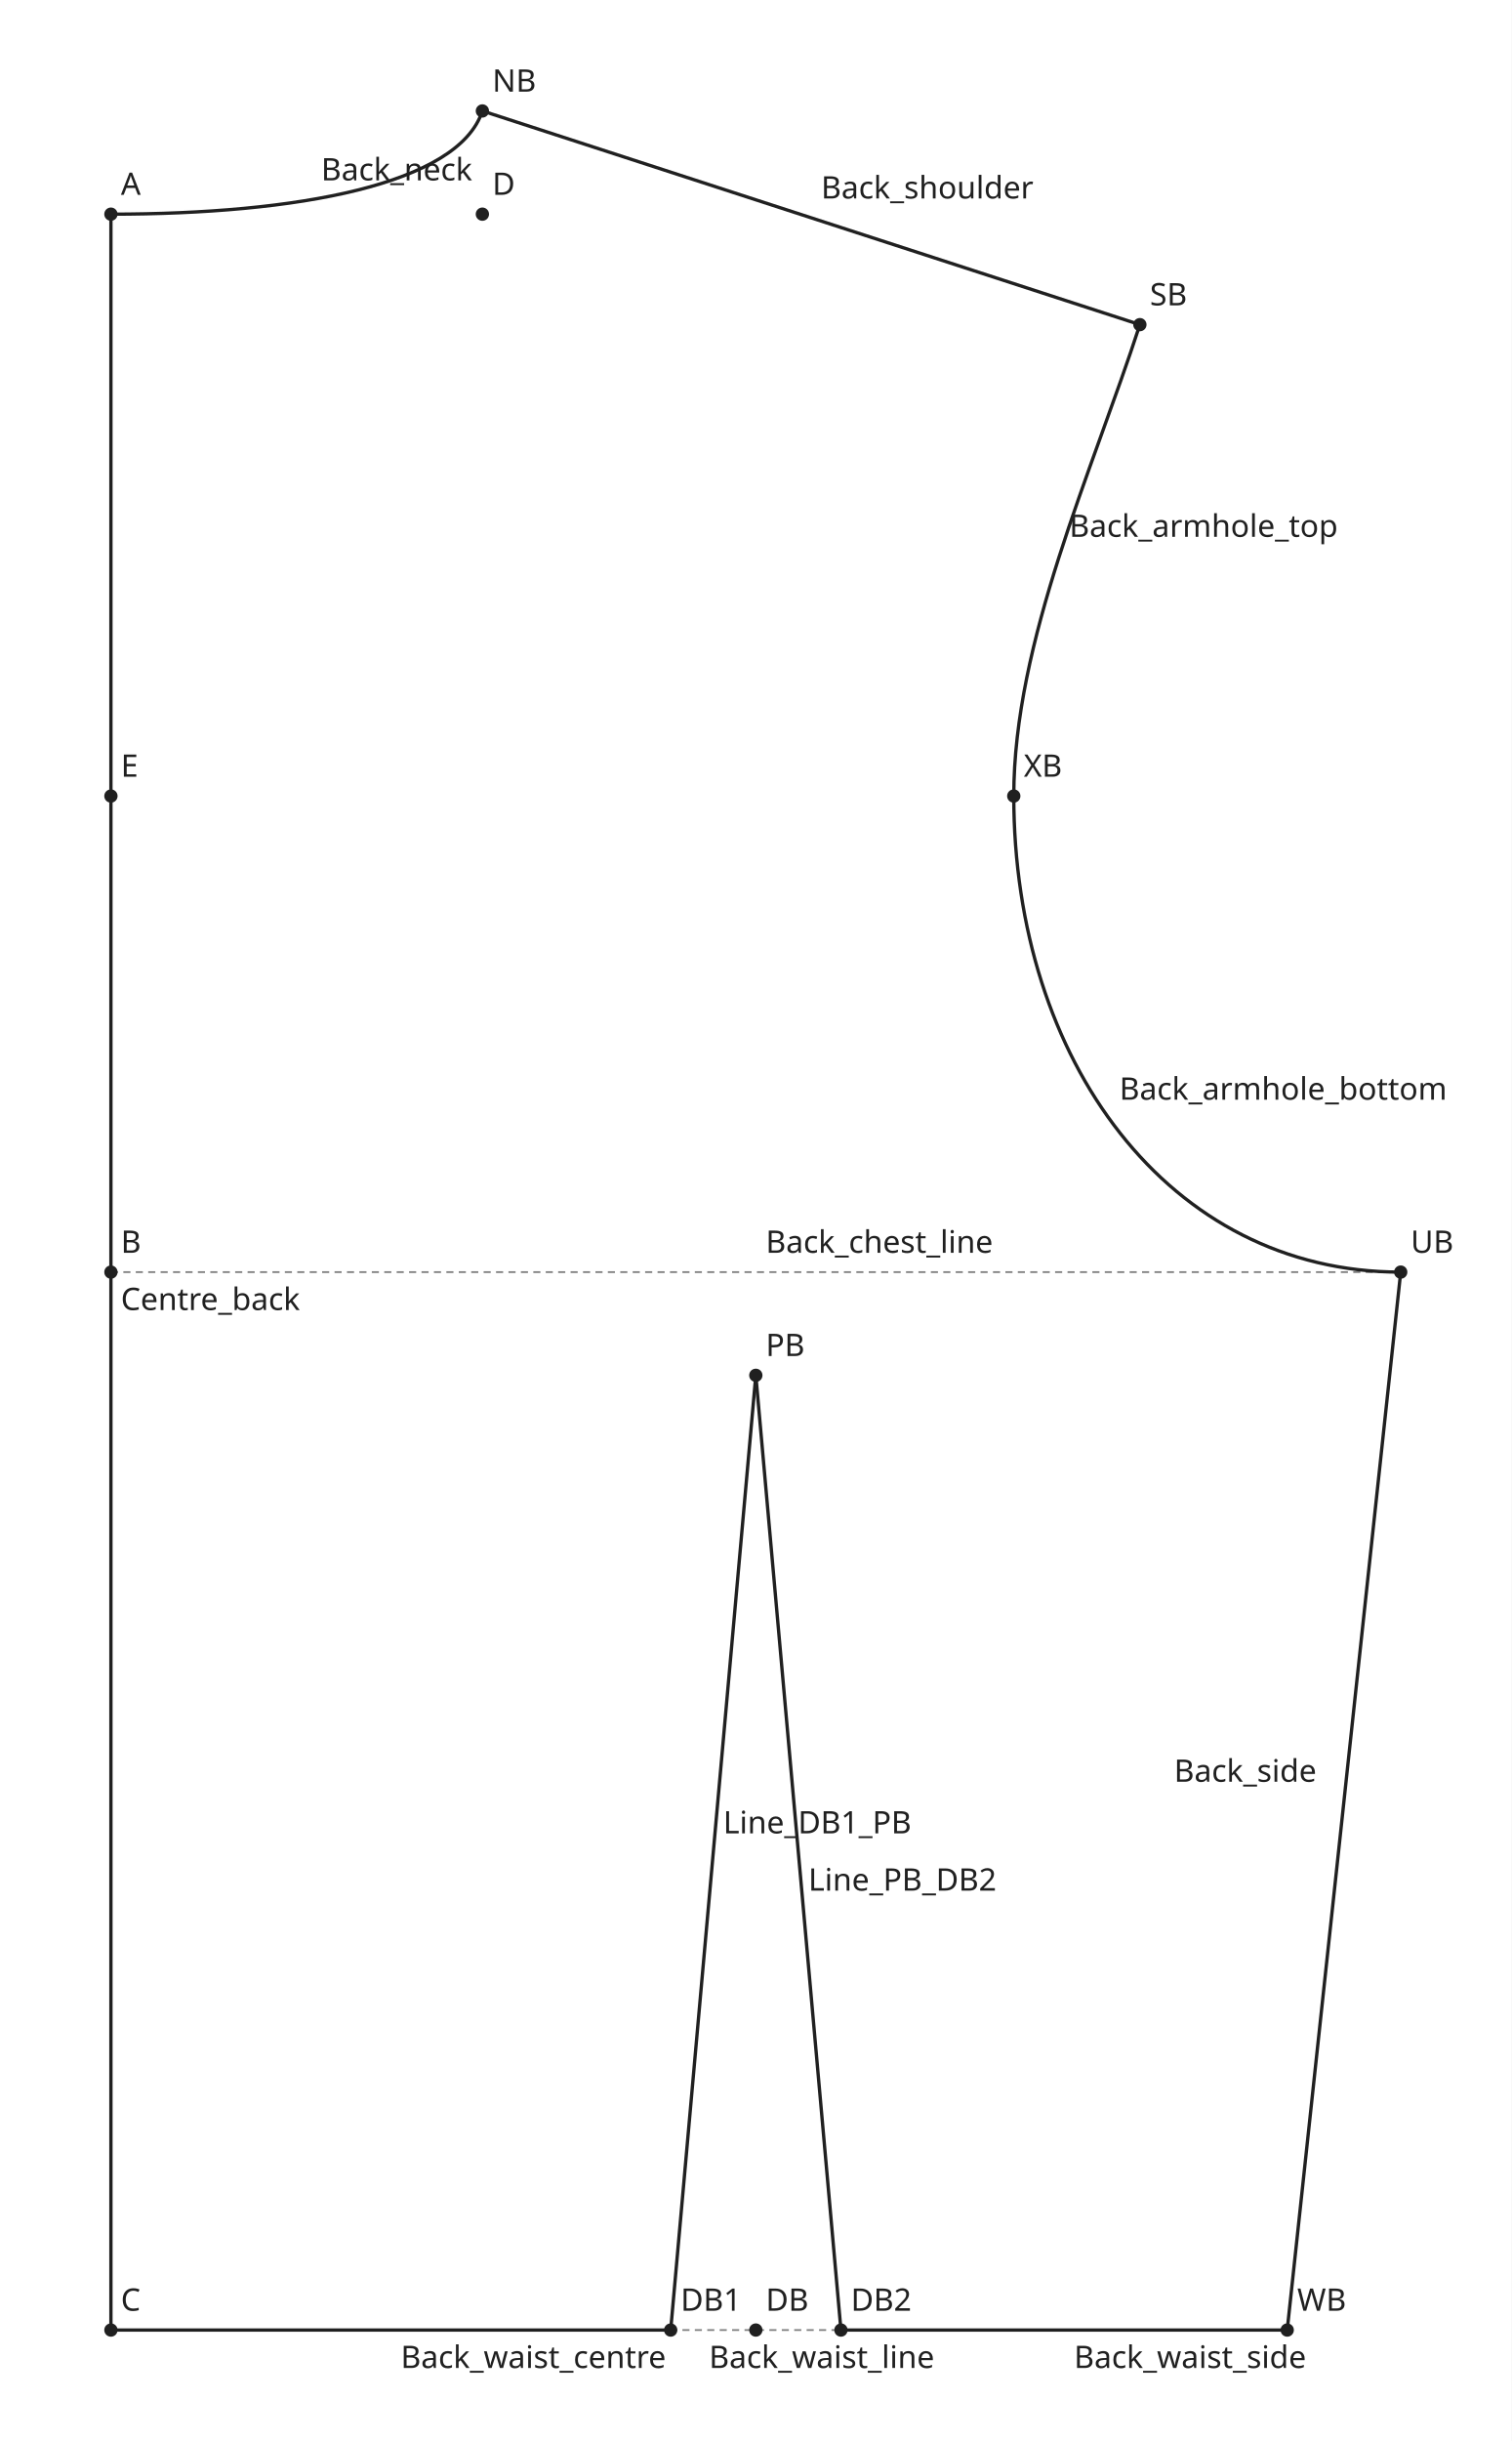
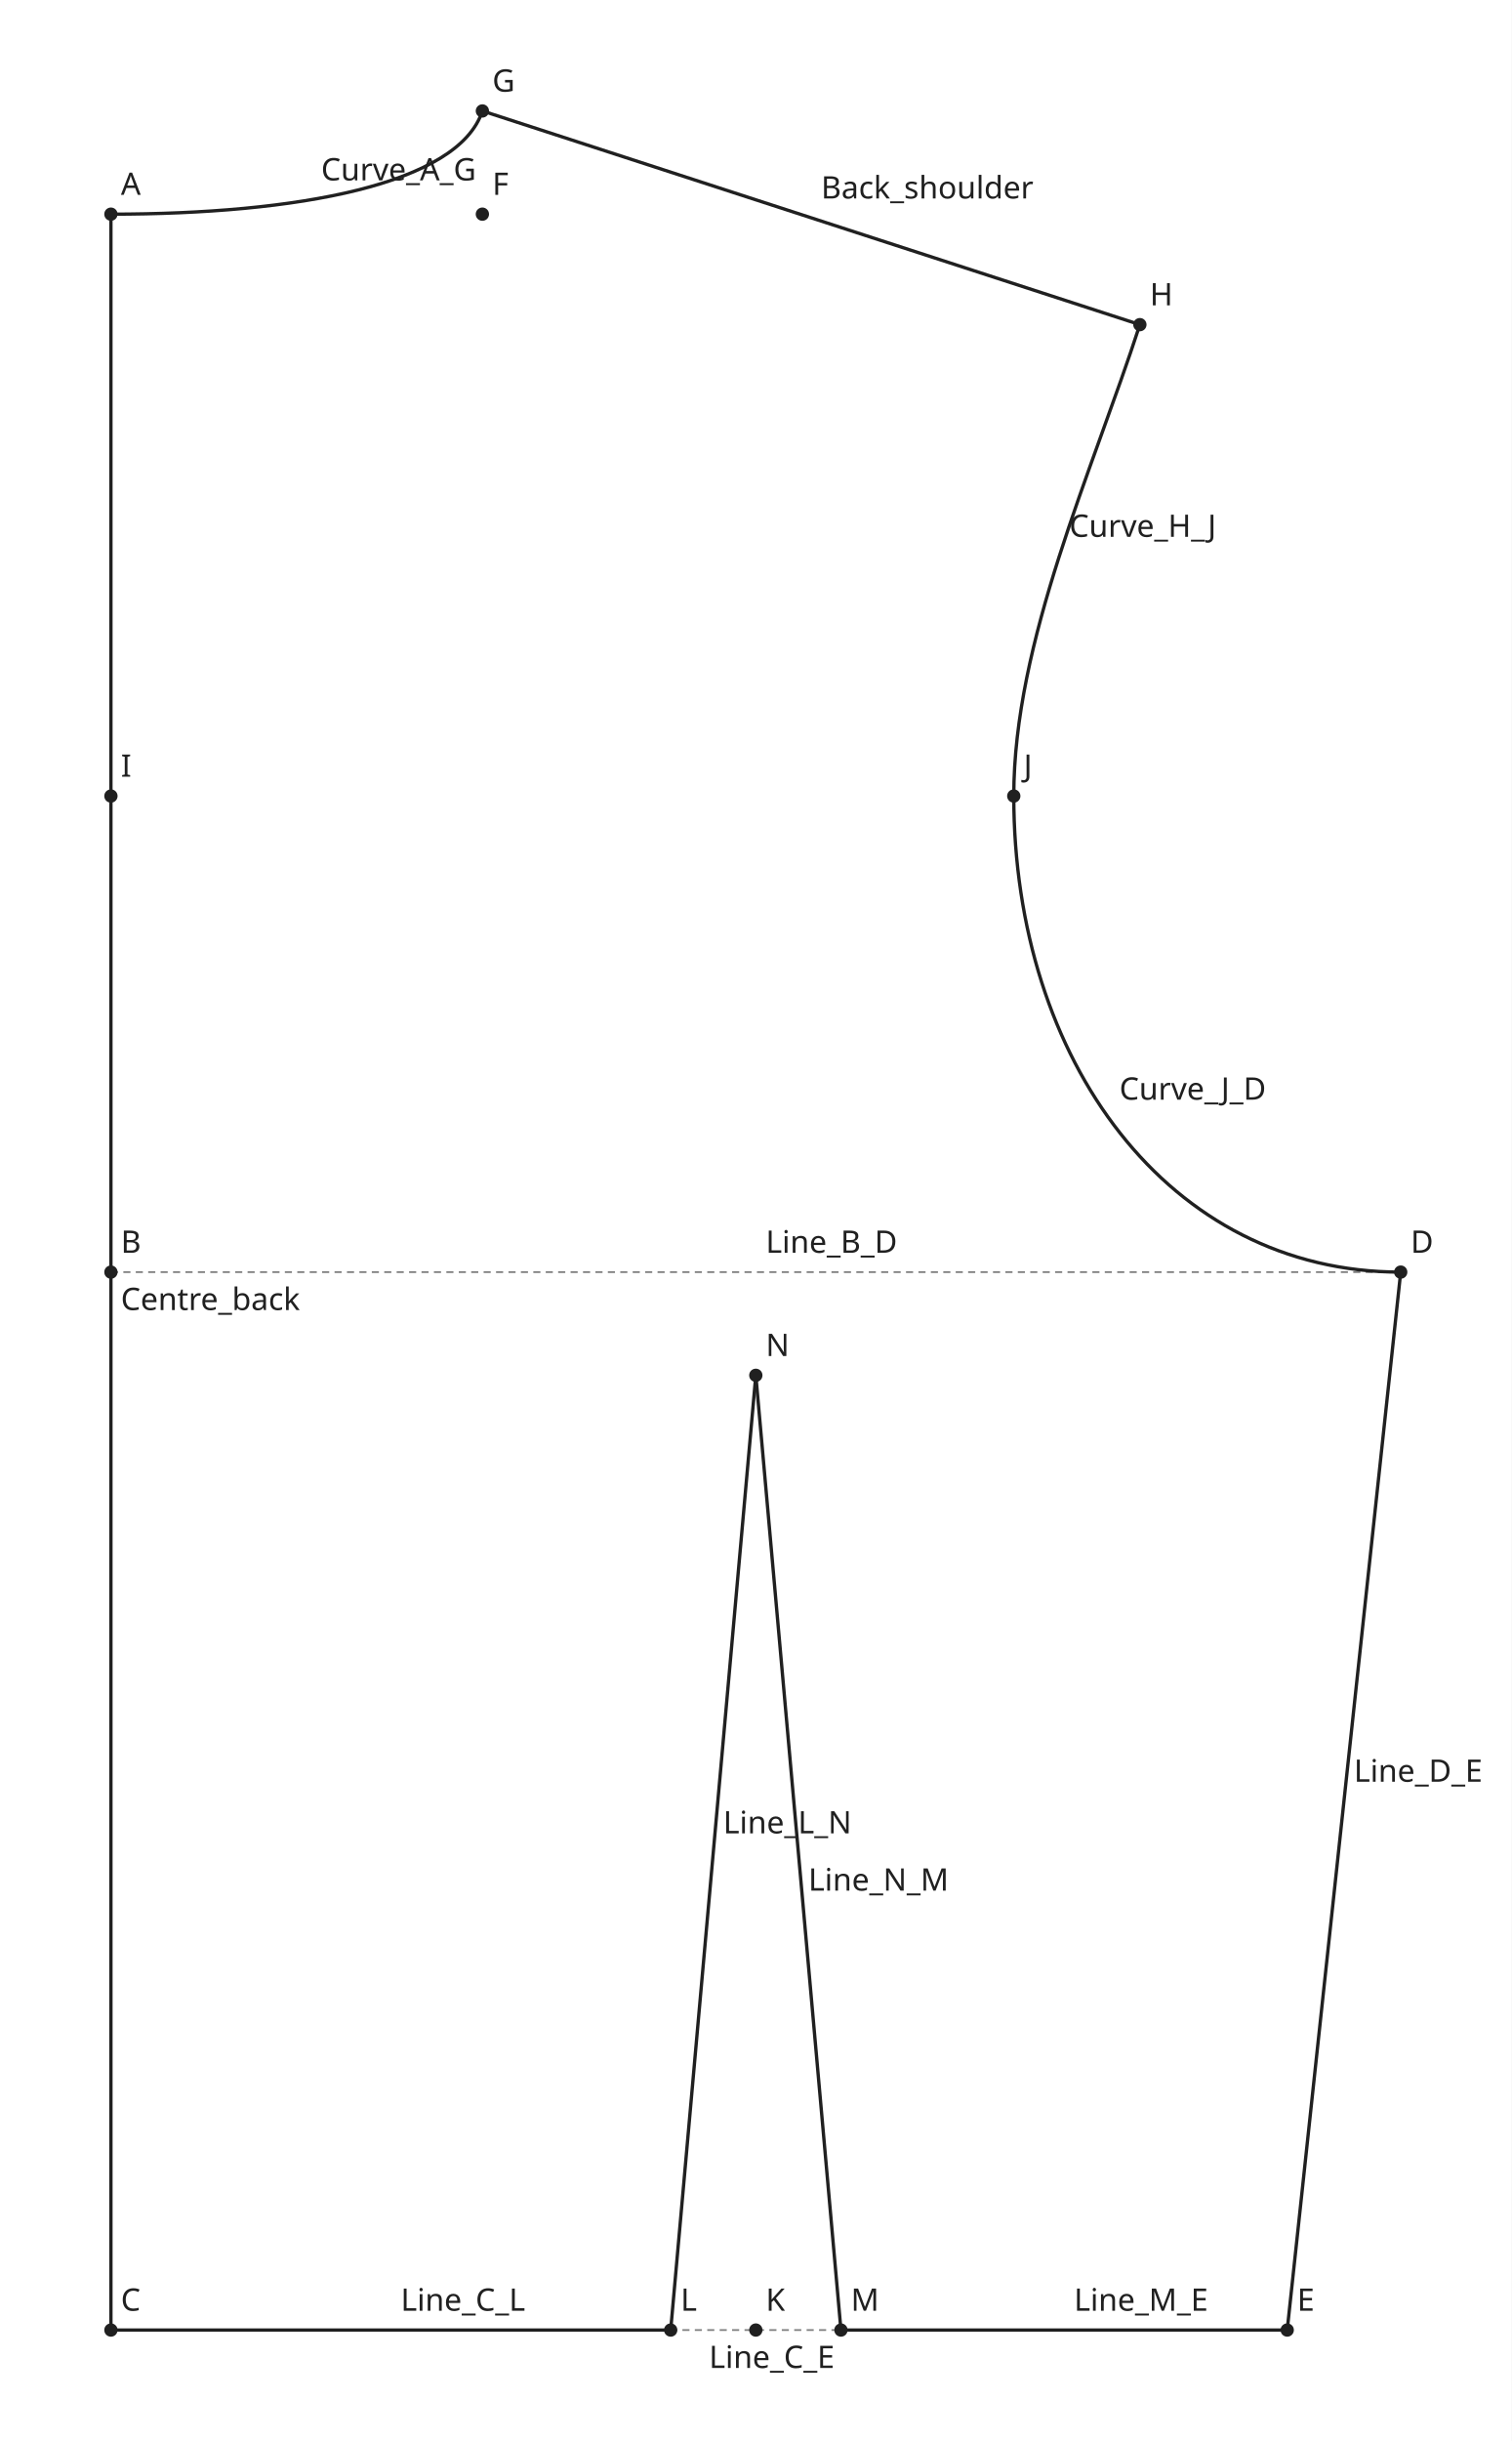
<svg xmlns="http://www.w3.org/2000/svg" width="293mm" height="473mm" viewBox="-21.5 -41.5 293 473">
  <rect x="-21.5" y="-41.5" width="293" height="473" fill="#ffffff" />
-   <path data-id="16" data-name="Back_chest_line" d="M 0 205 L 250 205" fill="none" stroke="#808080" stroke-width="0.344" stroke-dasharray="1.376 1.032" />
-   <path data-id="17" data-name="Back_waist_line" d="M 0 410 L 228 410" fill="none" stroke="#808080" stroke-width="0.344" stroke-dasharray="1.376 1.032" />
+   <path data-id="16" data-name="Line_B_D" d="M 0 205 L 250 205" fill="none" stroke="#808080" stroke-width="0.344" stroke-dasharray="1.376 1.032" />
+   <path data-id="17" data-name="Line_C_E" d="M 0 410 L 228 410" fill="none" stroke="#808080" stroke-width="0.344" stroke-dasharray="1.376 1.032" />
  <path data-id="15" data-name="Centre_back" d="M 0 0 L 0 410" fill="none" stroke="#202020" stroke-width="0.645" />
  <path data-id="21" data-name="Back_shoulder" d="M 72 -20 L 199.442 21.408" fill="none" stroke="#202020" stroke-width="0.645" />
-   <path data-id="22" data-name="Back_neck" d="M 0 0 C 36 0 67.365 -5.734 72 -20" fill="none" stroke="#202020" stroke-width="0.645" />
-   <path data-id="25" data-name="Back_armhole_top" d="M 199.442 21.408 C 190.171 49.94 175 82.75 175 112.75" fill="none" stroke="#202020" stroke-width="0.645" />
-   <path data-id="26" data-name="Back_armhole_bottom" d="M 175 112.75 C 175 164 205 205 250 205" fill="none" stroke="#202020" stroke-width="0.645" />
-   <path data-id="27" data-name="Back_side" d="M 250 205 L 228 410" fill="none" stroke="#202020" stroke-width="0.645" />
-   <path data-id="32" data-name="Back_waist_centre" d="M 0 410 L 108.5 410" fill="none" stroke="#202020" stroke-width="0.645" />
-   <path data-id="33" data-name="Line_DB1_PB" d="M 108.5 410 L 125 225" fill="none" stroke="#202020" stroke-width="0.645" />
-   <path data-id="34" data-name="Line_PB_DB2" d="M 125 225 L 141.5 410" fill="none" stroke="#202020" stroke-width="0.645" />
-   <path data-id="35" data-name="Back_waist_side" d="M 141.5 410 L 228 410" fill="none" stroke="#202020" stroke-width="0.645" />
+   <path data-id="22" data-name="Curve_A_G" d="M 0 0 C 36 0 67.365 -5.734 72 -20" fill="none" stroke="#202020" stroke-width="0.645" />
+   <path data-id="25" data-name="Curve_H_J" d="M 199.442 21.408 C 190.171 49.94 175 82.75 175 112.75" fill="none" stroke="#202020" stroke-width="0.645" />
+   <path data-id="26" data-name="Curve_J_D" d="M 175 112.75 C 175 164 205 205 250 205" fill="none" stroke="#202020" stroke-width="0.645" />
+   <path data-id="27" data-name="Line_D_E" d="M 250 205 L 228 410" fill="none" stroke="#202020" stroke-width="0.645" />
+   <path data-id="32" data-name="Line_C_L" d="M 0 410 L 108.5 410" fill="none" stroke="#202020" stroke-width="0.645" />
+   <path data-id="33" data-name="Line_L_N" d="M 108.5 410 L 125 225" fill="none" stroke="#202020" stroke-width="0.645" />
+   <path data-id="34" data-name="Line_N_M" d="M 125 225 L 141.5 410" fill="none" stroke="#202020" stroke-width="0.645" />
+   <path data-id="35" data-name="Line_M_E" d="M 141.5 410 L 228 410" fill="none" stroke="#202020" stroke-width="0.645" />
  <circle data-id="10" data-name="A" cx="0" cy="0" r="1.29" fill="#202020" />
  <circle data-id="11" data-name="B" cx="0" cy="205" r="1.29" fill="#202020" />
  <circle data-id="12" data-name="C" cx="0" cy="410" r="1.29" fill="#202020" />
-   <circle data-id="13" data-name="UB" cx="250" cy="205" r="1.29" fill="#202020" />
-   <circle data-id="14" data-name="WB" cx="228" cy="410" r="1.29" fill="#202020" />
-   <circle data-id="18" data-name="D" cx="72" cy="0" r="1.29" fill="#202020" />
-   <circle data-id="19" data-name="NB" cx="72" cy="-20" r="1.29" fill="#202020" />
-   <circle data-id="20" data-name="SB" cx="199.442" cy="21.408" r="1.29" fill="#202020" />
-   <circle data-id="23" data-name="E" cx="0" cy="112.75" r="1.29" fill="#202020" />
-   <circle data-id="24" data-name="XB" cx="175" cy="112.75" r="1.29" fill="#202020" />
-   <circle data-id="28" data-name="DB" cx="125" cy="410" r="1.29" fill="#202020" />
-   <circle data-id="29" data-name="DB1" cx="108.5" cy="410" r="1.29" fill="#202020" />
-   <circle data-id="30" data-name="DB2" cx="141.5" cy="410" r="1.29" fill="#202020" />
-   <circle data-id="31" data-name="PB" cx="125" cy="225" r="1.29" fill="#202020" />
+   <circle data-id="13" data-name="D" cx="250" cy="205" r="1.29" fill="#202020" />
+   <circle data-id="14" data-name="E" cx="228" cy="410" r="1.29" fill="#202020" />
+   <circle data-id="18" data-name="F" cx="72" cy="0" r="1.29" fill="#202020" />
+   <circle data-id="19" data-name="G" cx="72" cy="-20" r="1.29" fill="#202020" />
+   <circle data-id="20" data-name="H" cx="199.442" cy="21.408" r="1.29" fill="#202020" />
+   <circle data-id="23" data-name="I" cx="0" cy="112.75" r="1.29" fill="#202020" />
+   <circle data-id="24" data-name="J" cx="175" cy="112.75" r="1.29" fill="#202020" />
+   <circle data-id="28" data-name="K" cx="125" cy="410" r="1.29" fill="#202020" />
+   <circle data-id="29" data-name="L" cx="108.5" cy="410" r="1.29" fill="#202020" />
+   <circle data-id="30" data-name="M" cx="141.5" cy="410" r="1.29" fill="#202020" />
+   <circle data-id="31" data-name="N" cx="125" cy="225" r="1.29" fill="#202020" />
  <text x="1.935" y="-3.741" font-family="sans-serif" font-size="6.02" fill="#202020">A</text>
  <text x="1.935" y="201.259" font-family="sans-serif" font-size="6.02" fill="#202020">B</text>
  <text x="1.935" y="406.259" font-family="sans-serif" font-size="6.02" fill="#202020">C</text>
-   <text x="251.935" y="201.259" font-family="sans-serif" font-size="6.02" fill="#202020">UB</text>
-   <text x="229.935" y="406.259" font-family="sans-serif" font-size="6.02" fill="#202020">WB</text>
-   <text x="73.935" y="-3.741" font-family="sans-serif" font-size="6.02" fill="#202020">D</text>
-   <text x="73.935" y="-23.741" font-family="sans-serif" font-size="6.02" fill="#202020">NB</text>
-   <text x="201.377" y="17.667" font-family="sans-serif" font-size="6.02" fill="#202020">SB</text>
-   <text x="1.935" y="109.009" font-family="sans-serif" font-size="6.02" fill="#202020">E</text>
-   <text x="176.935" y="109.009" font-family="sans-serif" font-size="6.02" fill="#202020">XB</text>
-   <text x="126.935" y="406.259" font-family="sans-serif" font-size="6.02" fill="#202020">DB</text>
-   <text x="110.435" y="406.259" font-family="sans-serif" font-size="6.02" fill="#202020">DB1</text>
-   <text x="143.435" y="406.259" font-family="sans-serif" font-size="6.02" fill="#202020">DB2</text>
-   <text x="126.935" y="221.259" font-family="sans-serif" font-size="6.02" fill="#202020">PB</text>
-   <text x="126.935" y="201.259" font-family="sans-serif" font-size="6.02" fill="#202020">Back_chest_line</text>
-   <text x="115.935" y="417.353" font-family="sans-serif" font-size="6.02" fill="#202020">Back_waist_line</text>
+   <text x="251.935" y="201.259" font-family="sans-serif" font-size="6.02" fill="#202020">D</text>
+   <text x="229.935" y="406.259" font-family="sans-serif" font-size="6.02" fill="#202020">E</text>
+   <text x="73.935" y="-3.741" font-family="sans-serif" font-size="6.02" fill="#202020">F</text>
+   <text x="73.935" y="-23.741" font-family="sans-serif" font-size="6.02" fill="#202020">G</text>
+   <text x="201.377" y="17.667" font-family="sans-serif" font-size="6.02" fill="#202020">H</text>
+   <text x="1.935" y="109.009" font-family="sans-serif" font-size="6.02" fill="#202020">I</text>
+   <text x="176.935" y="109.009" font-family="sans-serif" font-size="6.02" fill="#202020">J</text>
+   <text x="126.935" y="406.259" font-family="sans-serif" font-size="6.02" fill="#202020">K</text>
+   <text x="110.435" y="406.259" font-family="sans-serif" font-size="6.02" fill="#202020">L</text>
+   <text x="143.435" y="406.259" font-family="sans-serif" font-size="6.02" fill="#202020">M</text>
+   <text x="126.935" y="221.259" font-family="sans-serif" font-size="6.02" fill="#202020">N</text>
+   <text x="126.935" y="201.259" font-family="sans-serif" font-size="6.02" fill="#202020">Line_B_D</text>
+   <text x="115.935" y="417.353" font-family="sans-serif" font-size="6.02" fill="#202020">Line_C_E</text>
  <text x="1.935" y="212.353" font-family="sans-serif" font-size="6.02" fill="#202020">Centre_back</text>
  <text x="137.656" y="-3.037" font-family="sans-serif" font-size="6.02" fill="#202020">Back_shoulder</text>
-   <text x="40.749" y="-6.544" font-family="sans-serif" font-size="6.02" fill="#202020">Back_neck</text>
-   <text x="185.763" y="62.527" font-family="sans-serif" font-size="6.02" fill="#202020">Back_armhole_top</text>
-   <text x="195.478" y="171.592" font-family="sans-serif" font-size="6.02" fill="#202020">Back_armhole_bottom</text>
-   <text x="206.074" y="303.759" font-family="sans-serif" font-size="6.02" fill="#202020">Back_side</text>
-   <text x="56.185" y="417.353" font-family="sans-serif" font-size="6.02" fill="#202020">Back_waist_centre</text>
-   <text x="118.685" y="313.759" font-family="sans-serif" font-size="6.02" fill="#202020">Line_DB1_PB</text>
-   <text x="135.185" y="324.853" font-family="sans-serif" font-size="6.02" fill="#202020">Line_PB_DB2</text>
-   <text x="186.685" y="417.353" font-family="sans-serif" font-size="6.02" fill="#202020">Back_waist_side</text>
+   <text x="40.749" y="-6.544" font-family="sans-serif" font-size="6.02" fill="#202020">Curve_A_G</text>
+   <text x="185.763" y="62.527" font-family="sans-serif" font-size="6.02" fill="#202020">Curve_H_J</text>
+   <text x="195.478" y="171.592" font-family="sans-serif" font-size="6.02" fill="#202020">Curve_J_D</text>
+   <text x="240.935" y="303.759" font-family="sans-serif" font-size="6.02" fill="#202020">Line_D_E</text>
+   <text x="56.185" y="406.259" font-family="sans-serif" font-size="6.02" fill="#202020">Line_C_L</text>
+   <text x="118.685" y="313.759" font-family="sans-serif" font-size="6.02" fill="#202020">Line_L_N</text>
+   <text x="135.185" y="324.853" font-family="sans-serif" font-size="6.02" fill="#202020">Line_N_M</text>
+   <text x="186.685" y="406.259" font-family="sans-serif" font-size="6.02" fill="#202020">Line_M_E</text>
</svg>
